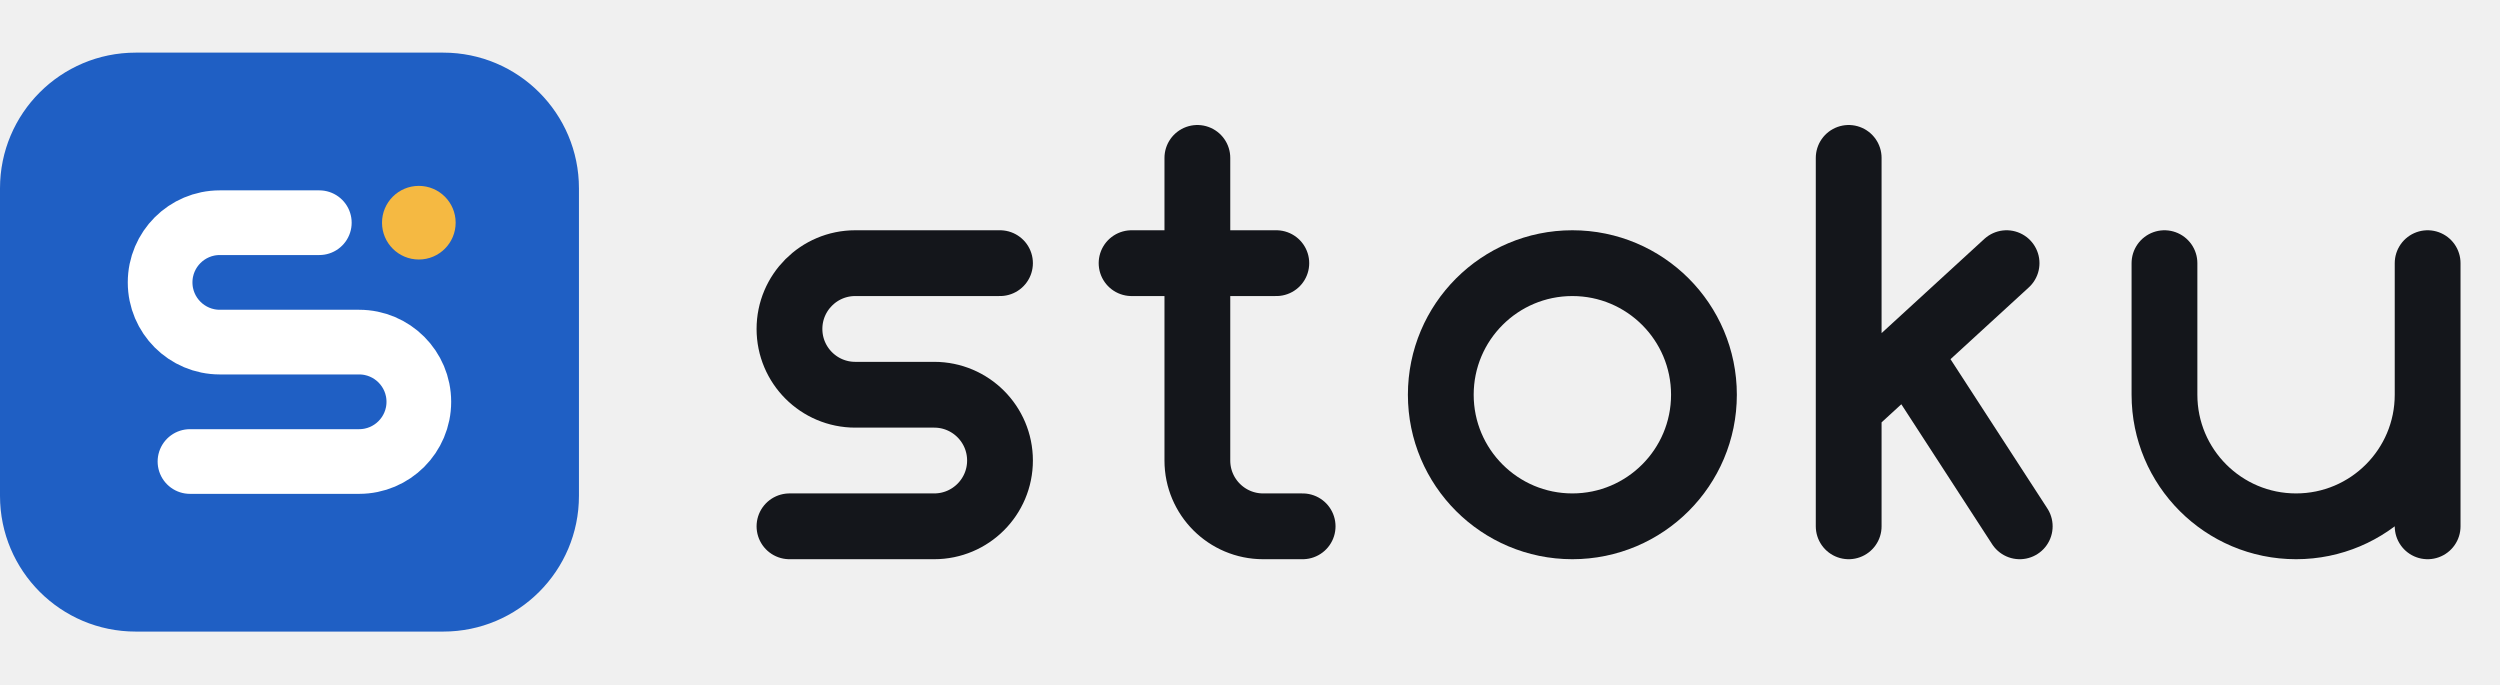
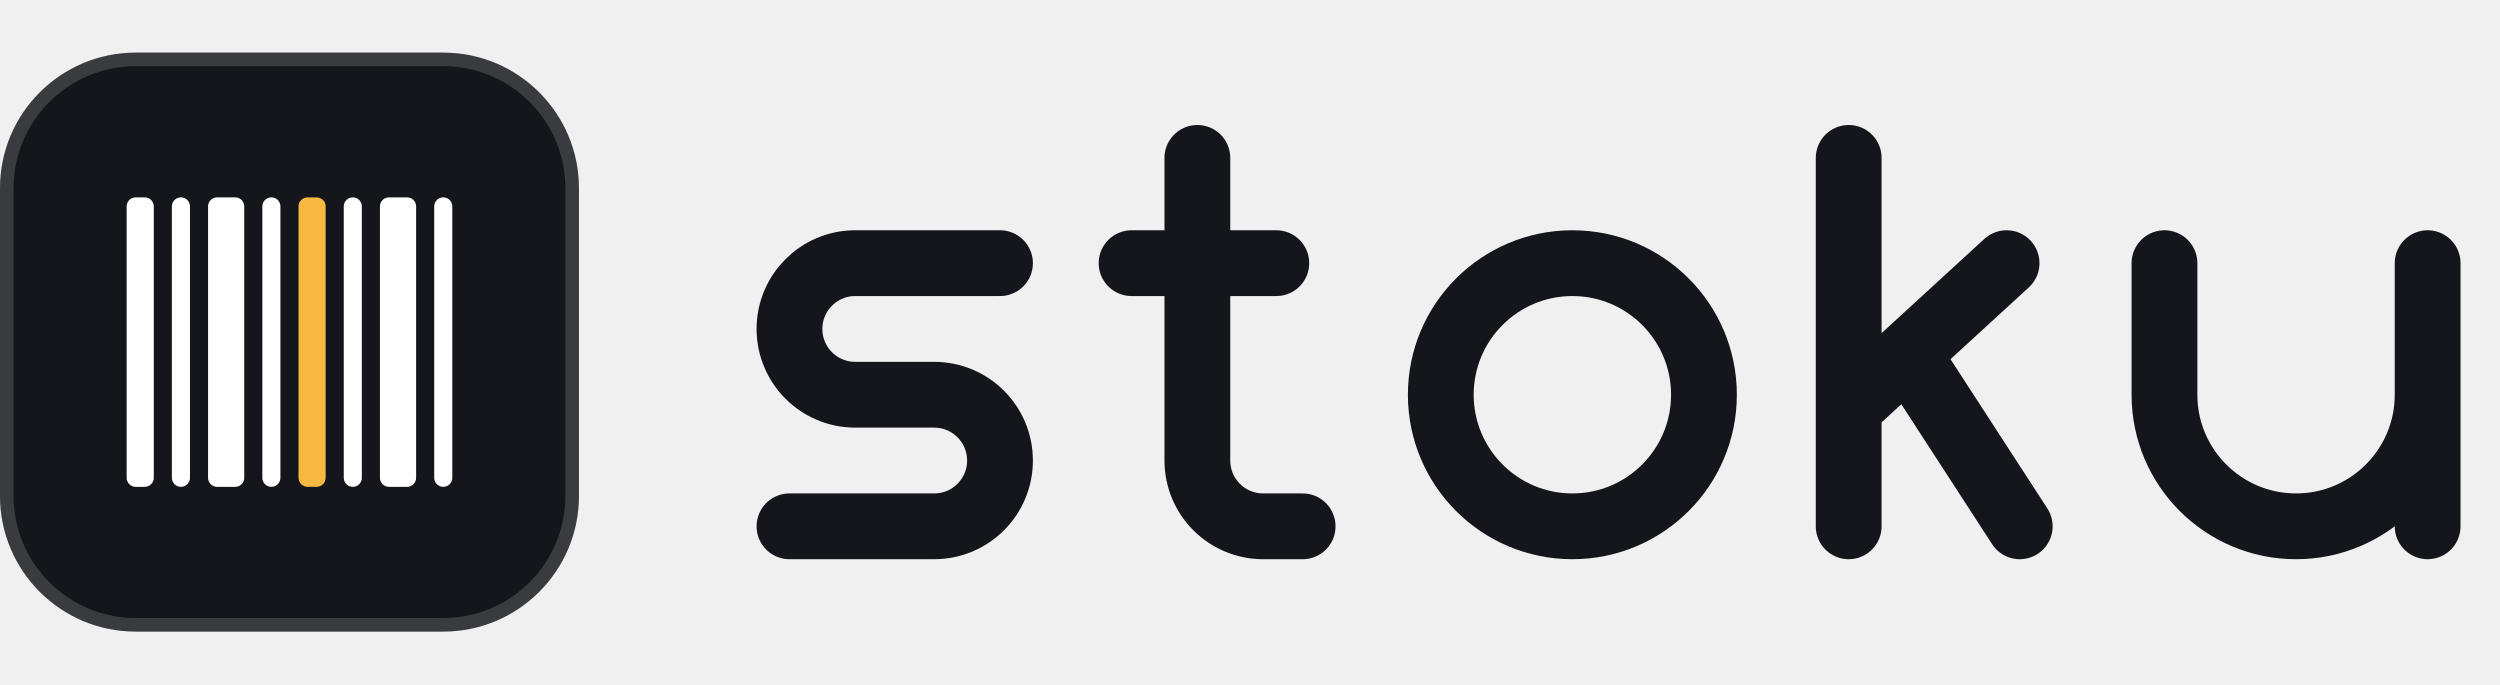
<svg xmlns="http://www.w3.org/2000/svg" width="190" height="52" viewBox="0 0 190 52">
  <g transform="translate(0 4) scale(.6875)">
-     <rect width="64" height="64" rx="15" fill="#1f5fc4" />
-     <g transform="translate(32 32) scale(1.1) translate(-32 -32)">
-       <path d="M35 20H25a6 6 0 0 0 0 12h14a6 6 0 0 1 0 12H22" fill="none" stroke="#fff" stroke-width="6.5" stroke-linecap="round" stroke-linejoin="round" />
-       <circle cx="45" cy="20" r="3.7" fill="#f5b942" />
-     </g>
+     <rect width="64" height="64" rx="15" fill="#14161b" />
+     <rect x=".75" y=".75" width="62.5" height="62.5" rx="14.25" fill="none" stroke="#fff" stroke-opacity=".16" stroke-width="1.5" />
+     <rect x="14" y="16" width="3" height="32" rx="1" fill="#fff" />
+     <rect x="19" y="16" width="2" height="32" rx="1" fill="#fff" />
+     <rect x="23" y="16" width="4" height="32" rx="1" fill="#fff" />
+     <rect x="29" y="16" width="2" height="32" rx="1" fill="#fff" />
+     <rect x="33" y="16" width="3" height="32" rx="1" fill="#f5b942" />
+     <rect x="38" y="16" width="2" height="32" rx="1" fill="#fff" />
+     <rect x="42" y="16" width="4" height="32" rx="1" fill="#fff" />
+     <rect x="48" y="16" width="2" height="32" rx="1" fill="#fff" />
  </g>
  <g fill="none" stroke="#14161b" stroke-width="5" stroke-linecap="round" stroke-linejoin="round">
    <path d="M76 20H65a5 5 0 0 0 0 10h6a5 5 0 0 1 0 10H60" />
    <path d="M91 12v23a5 5 0 0 0 5 5h3M86 20h11" />
    <circle cx="119.5" cy="30" r="10" />
    <path d="M140.5 12v28M152.5 20l-12 11M145 26.9l8.5 13.1" />
    <path d="M164.5 20v10a10 10 0 0 0 20 0M184.5 20v20" />
  </g>
</svg>
